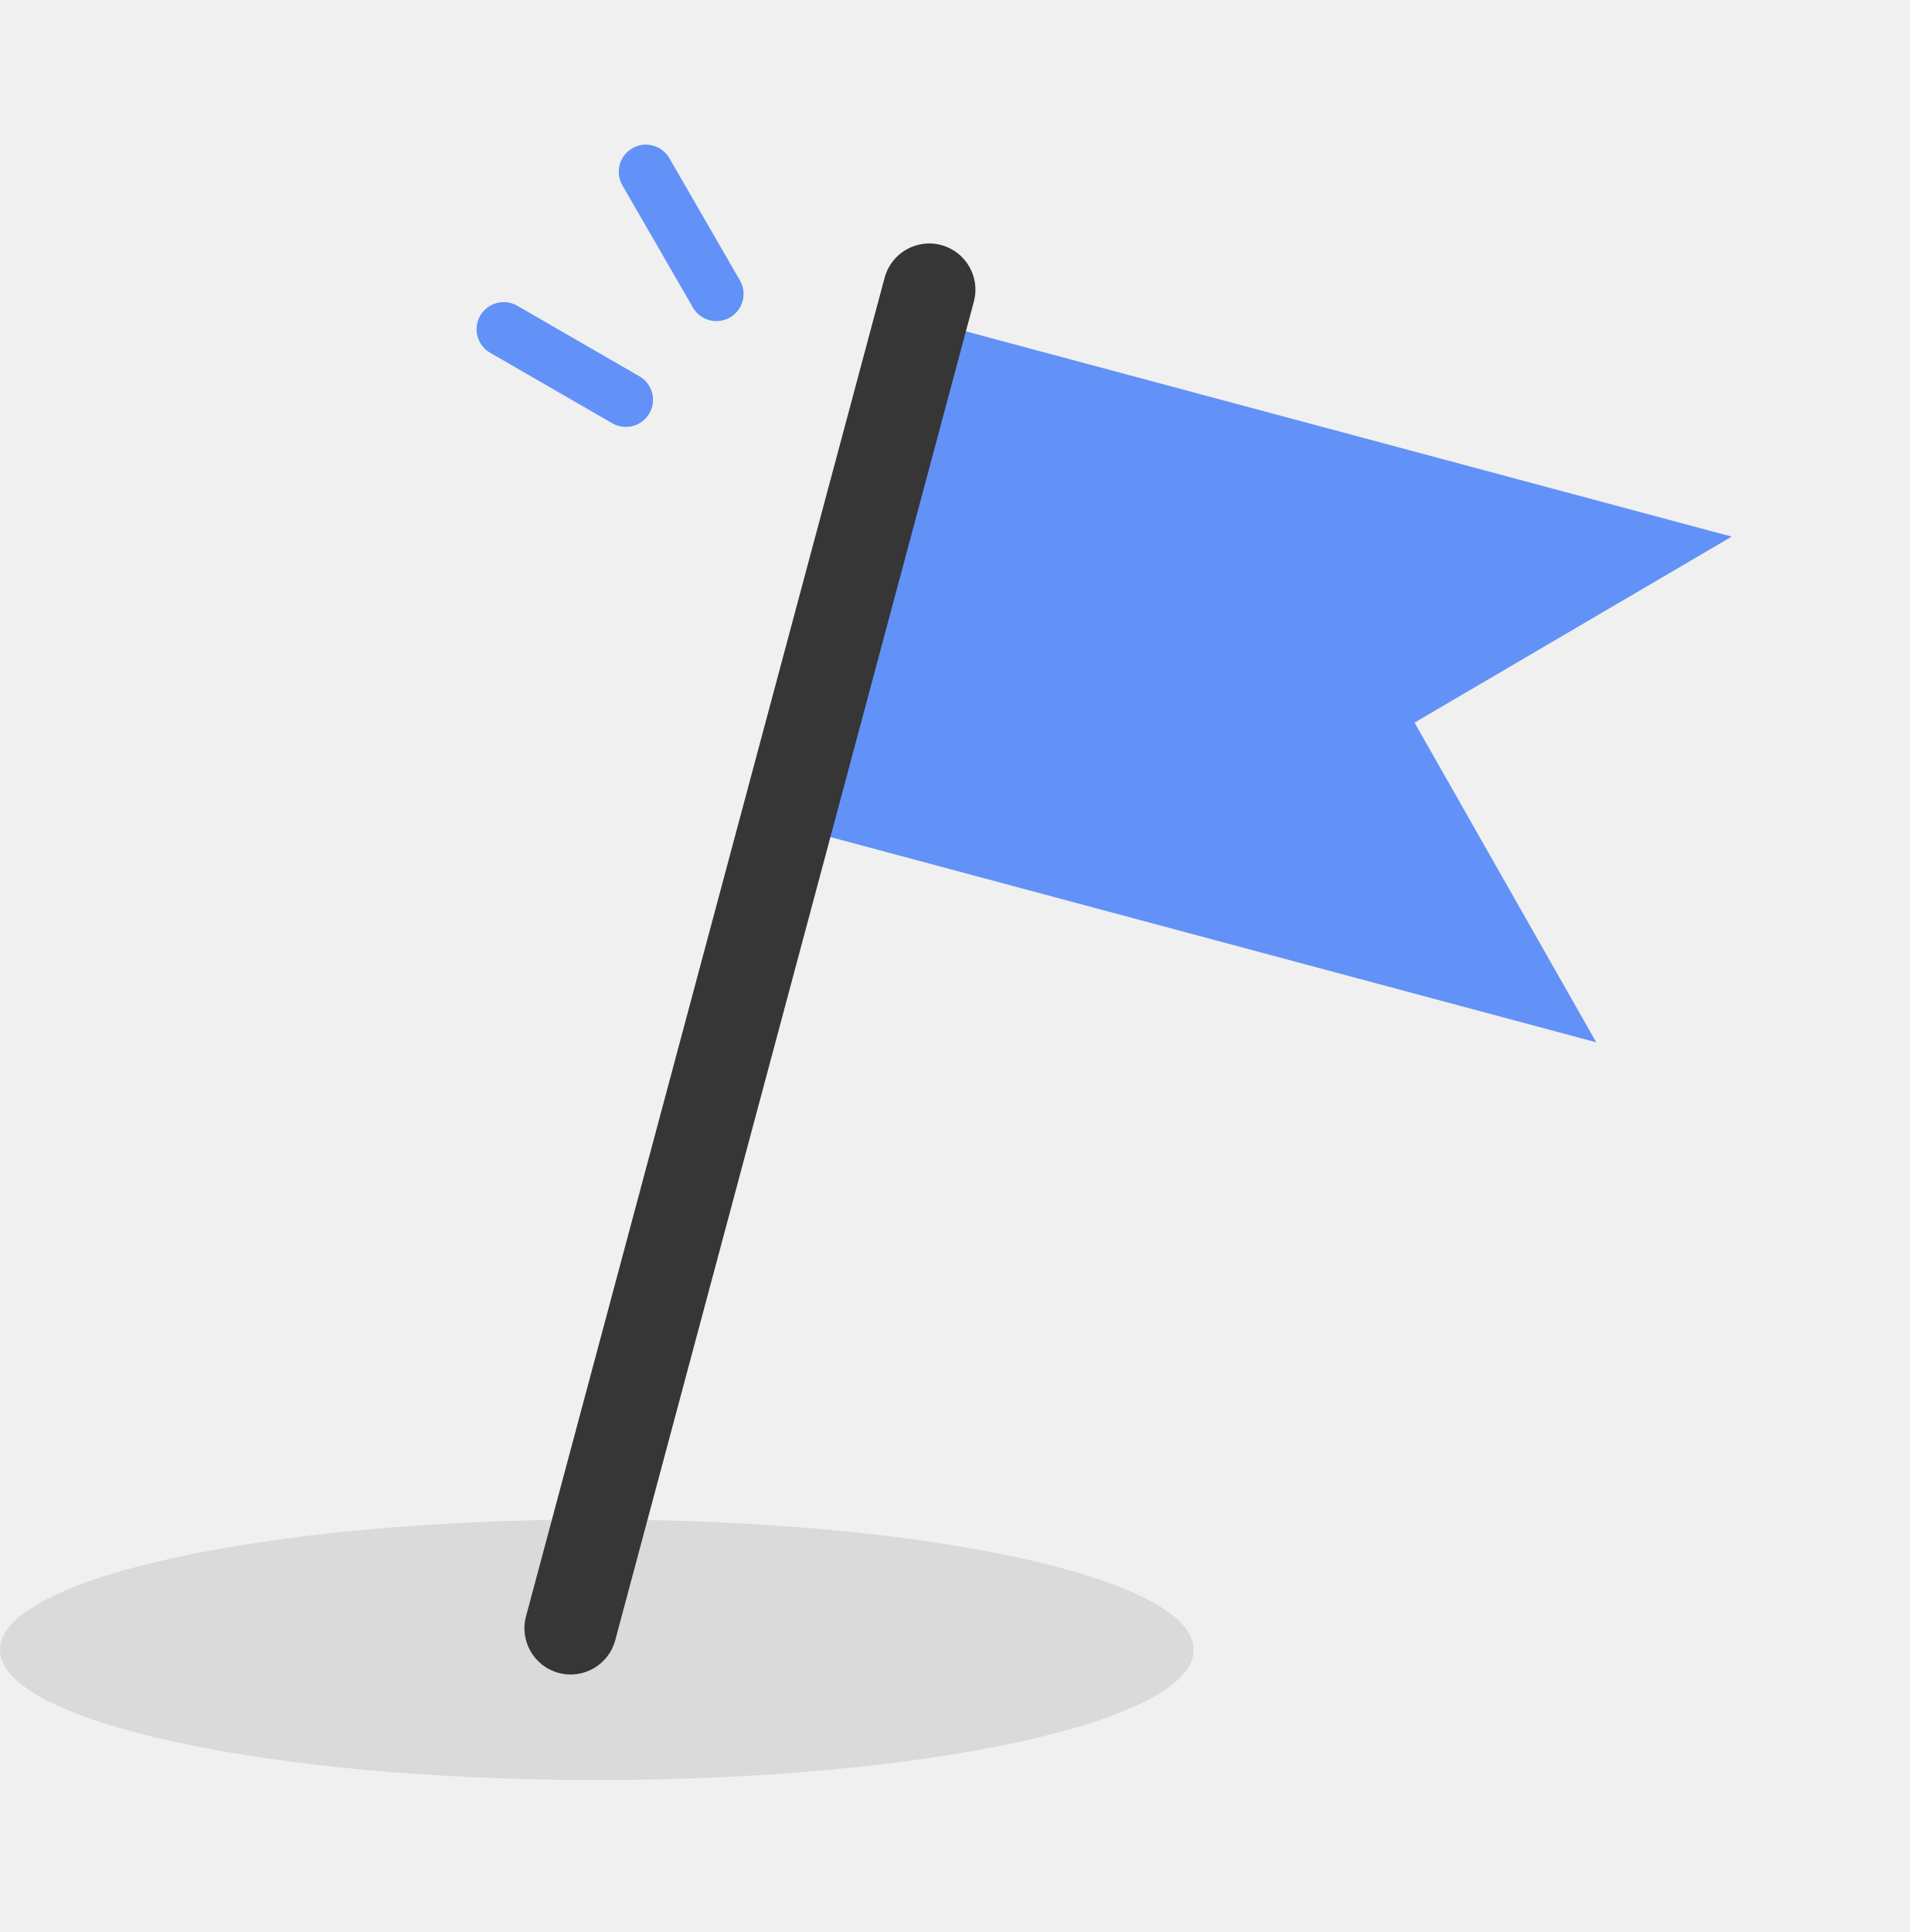
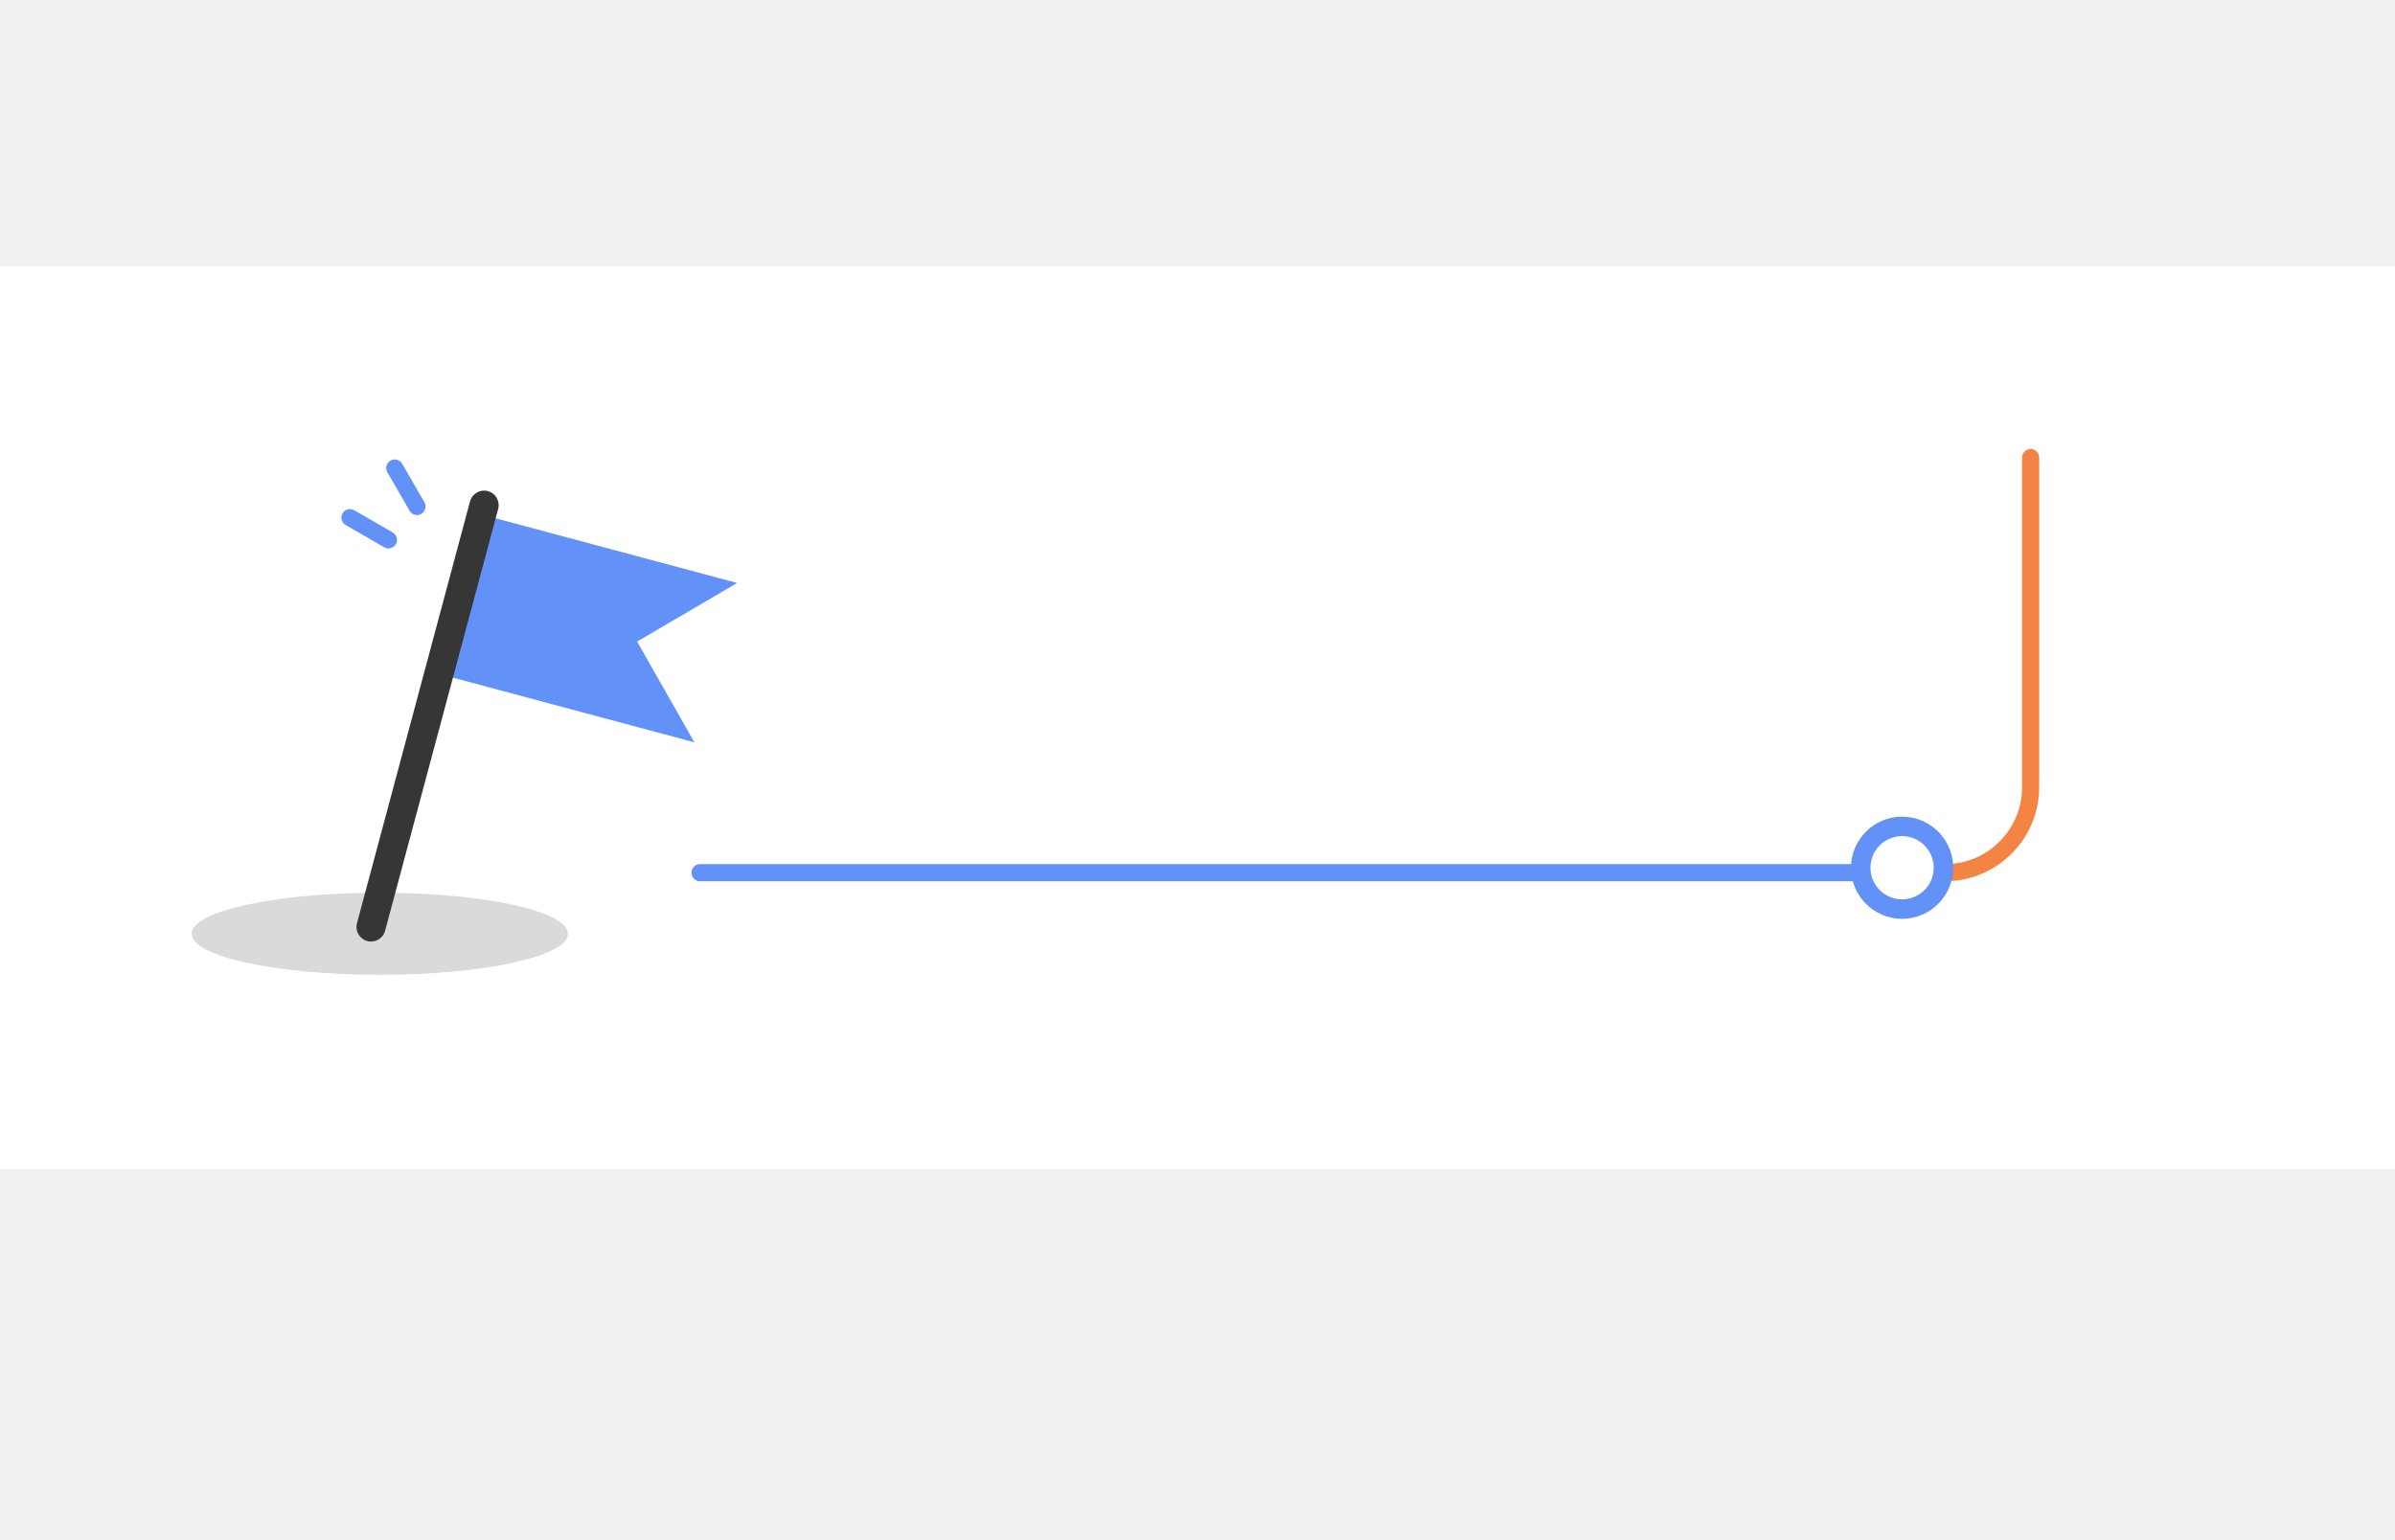
- <svg xmlns="http://www.w3.org/2000/svg" width="176" height="178" viewBox="0 0 176 178" fill="none">
-   <ellipse cx="55" cy="152" rx="55" ry="12" fill="#DADADA" />
-   <path d="M88.321 30.346L159.579 49.44L130.35 66.576L147.095 96.031L75.837 76.938L88.321 30.346Z" fill="#6292F7" />
-   <rect x="82.62" y="21.475" width="8.512" height="136.194" rx="4.256" transform="rotate(15 82.6201 21.4749)" fill="#363636" />
-   <rect x="56.103" y="14.911" width="5" height="18" rx="2.5" transform="rotate(-30 56.103 14.9106)" fill="#6292F7" />
-   <rect x="43" y="31.249" width="5" height="18" rx="2.5" transform="rotate(-60 43.0002 31.249)" fill="#6292F7" />
+ <svg xmlns="http://www.w3.org/2000/svg" width="700" height="450" viewBox="0 0 700 450" fill="none">
+   <rect y="77.761" width="700" height="264" fill="white" />
+   <path d="M593.5 133.761L593.5 230.139C593.5 243.946 582.307 255.139 568.5 255.139L204.6 255.139" stroke="url(#paint0_linear_1720_32)" stroke-width="5" stroke-linecap="round" />
+   <circle cx="14.933" cy="14.933" r="14.933" transform="matrix(-1 0 0 1 570.867 238.761)" fill="#6292F7" />
+   <circle cx="9.244" cy="9.244" r="9.244" transform="matrix(-1 0 0 1 565.178 244.45)" fill="white" />
+   <ellipse cx="111" cy="273" rx="55" ry="12" fill="#DADADA" />
+   <path d="M144.182 151.346L215.44 170.44L186.212 187.576L202.956 217.031L131.698 197.938L144.182 151.346Z" fill="#6292F7" />
+   <rect x="138.481" y="142.475" width="8.512" height="136.194" rx="4.256" transform="rotate(15 138.481 142.475)" fill="#363636" />
+   <rect x="111.964" y="135.911" width="5" height="18" rx="2.5" transform="rotate(-30 111.964 135.911)" fill="#6292F7" />
+   <rect x="98.862" y="152.249" width="5" height="18" rx="2.5" transform="rotate(-60 98.8616 152.249)" fill="#6292F7" />
+   <defs>
+     <linearGradient id="paint0_linear_1720_32" x1="558.5" y1="257.761" x2="553.5" y2="257.761" gradientUnits="userSpaceOnUse">
+       <stop stop-color="#F48444" />
+       <stop offset="1" stop-color="#6292F7" />
+     </linearGradient>
+   </defs>
</svg>
